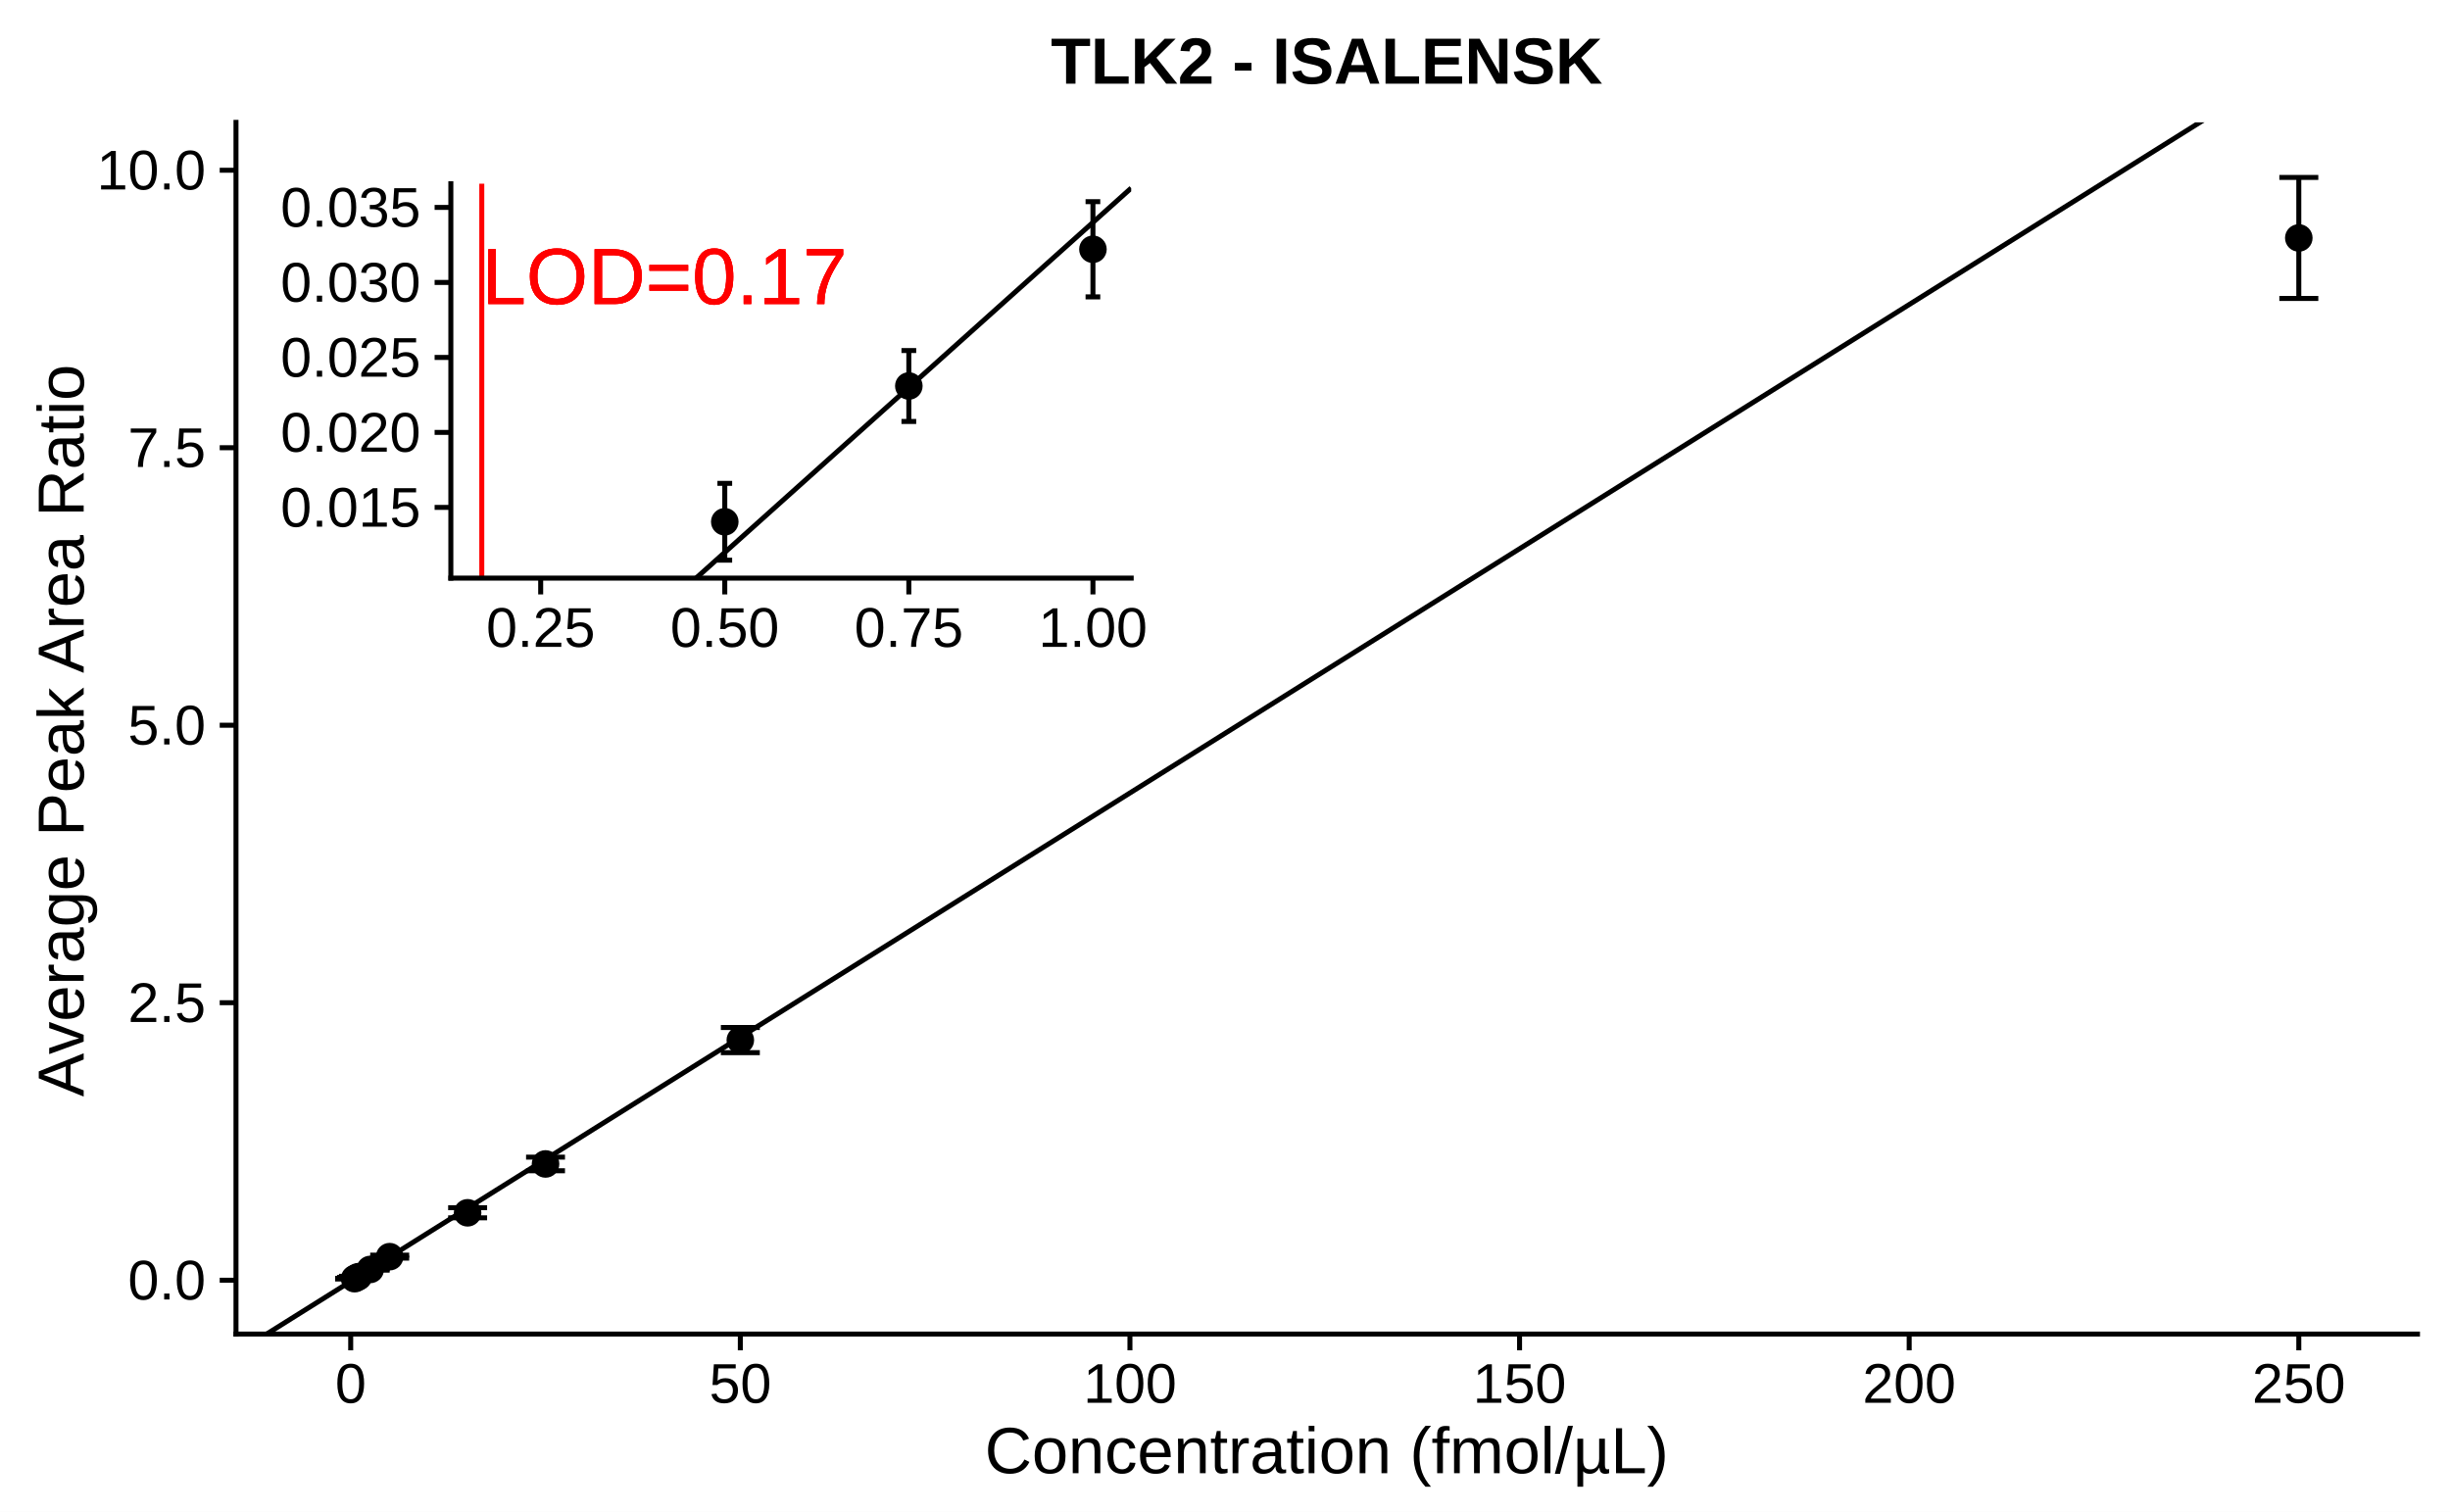
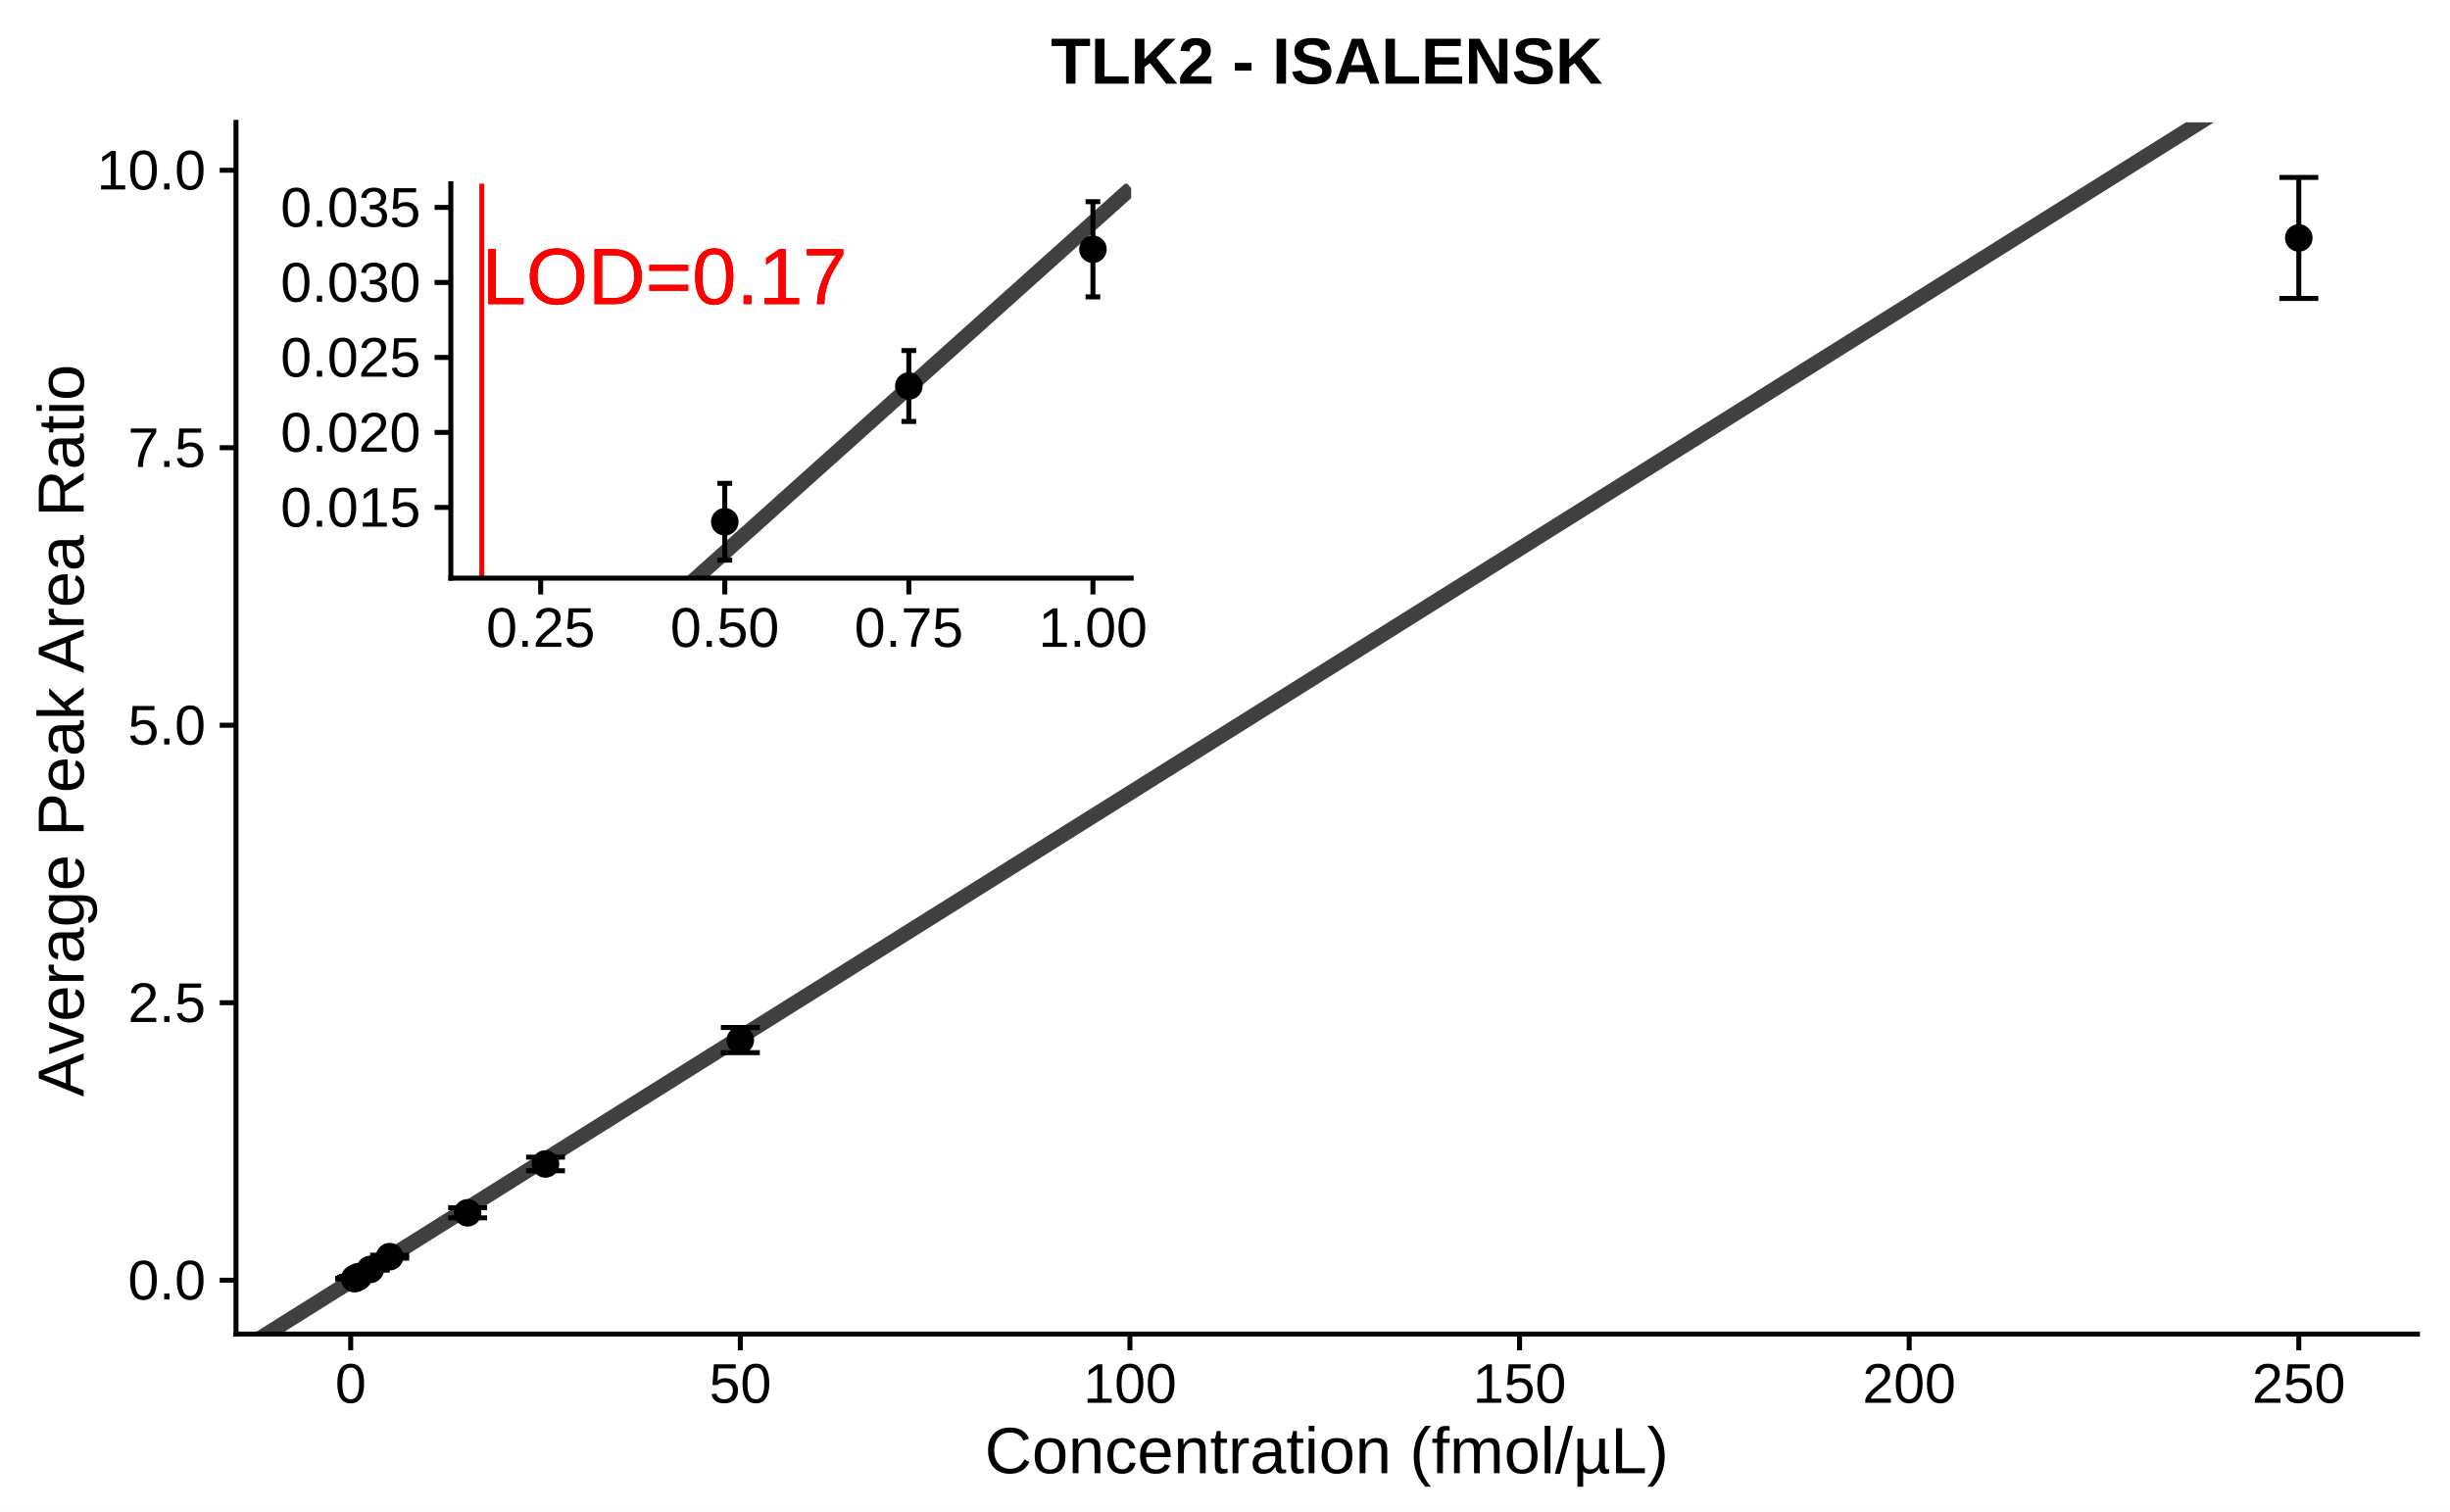
<svg xmlns="http://www.w3.org/2000/svg" viewBox="0 0 525.00 324.00">
  <defs>
    <style type="text/css">
    line, polyline, path, rect, circle {
      fill: none;
      stroke: #000000;
      stroke-linecap: round;
      stroke-linejoin: round;
      stroke-miterlimit: 10.00;
    }
  </style>
  </defs>
  <rect width="100%" height="100%" style="stroke: none; fill: #FFFFFF;" />
  <defs>
    <clipPath id="cpNTAuNTY2OXw1MTguMDI2fDI4NS44OXwyNi4yMTk1">
      <rect x="50.57" y="26.22" width="467.46" height="259.67" />
    </clipPath>
  </defs>
  <circle cx="75.99" cy="274.03" r="1.95pt" style="stroke-width: 0.71; fill: #000000;" clip-path="url(#cpNTAuNTY2OXw1MTguMDI2fDI4NS44OXwyNi4yMTk1)" />
  <circle cx="76.41" cy="273.81" r="1.95pt" style="stroke-width: 0.71; fill: #000000;" clip-path="url(#cpNTAuNTY2OXw1MTguMDI2fDI4NS44OXwyNi4yMTk1)" />
  <circle cx="76.82" cy="273.59" r="1.95pt" style="stroke-width: 0.71; fill: #000000;" clip-path="url(#cpNTAuNTY2OXw1MTguMDI2fDI4NS44OXwyNi4yMTk1)" />
  <circle cx="79.33" cy="272.05" r="1.95pt" style="stroke-width: 0.71; fill: #000000;" clip-path="url(#cpNTAuNTY2OXw1MTguMDI2fDI4NS44OXwyNi4yMTk1)" />
  <circle cx="83.50" cy="269.31" r="1.95pt" style="stroke-width: 0.71; fill: #000000;" clip-path="url(#cpNTAuNTY2OXw1MTguMDI2fDI4NS44OXwyNi4yMTk1)" />
  <circle cx="100.20" cy="259.91" r="1.95pt" style="stroke-width: 0.71; fill: #000000;" clip-path="url(#cpNTAuNTY2OXw1MTguMDI2fDI4NS44OXwyNi4yMTk1)" />
  <circle cx="116.90" cy="249.44" r="1.95pt" style="stroke-width: 0.71; fill: #000000;" clip-path="url(#cpNTAuNTY2OXw1MTguMDI2fDI4NS44OXwyNi4yMTk1)" />
  <circle cx="158.64" cy="222.90" r="1.95pt" style="stroke-width: 0.71; fill: #000000;" clip-path="url(#cpNTAuNTY2OXw1MTguMDI2fDI4NS44OXwyNi4yMTk1)" />
  <circle cx="492.60" cy="50.99" r="1.95pt" style="stroke-width: 0.71; fill: #000000;" clip-path="url(#cpNTAuNTY2OXw1MTguMDI2fDI4NS44OXwyNi4yMTk1)" />
  <polyline points="71.82,273.97 80.16,273.97 " style="stroke-width: 1.07; stroke-linecap: butt;" clip-path="url(#cpNTAuNTY2OXw1MTguMDI2fDI4NS44OXwyNi4yMTk1)" />
  <polyline points="75.99,273.97 75.99,274.09 " style="stroke-width: 1.07; stroke-linecap: butt;" clip-path="url(#cpNTAuNTY2OXw1MTguMDI2fDI4NS44OXwyNi4yMTk1)" />
  <polyline points="71.82,274.09 80.16,274.09 " style="stroke-width: 1.07; stroke-linecap: butt;" clip-path="url(#cpNTAuNTY2OXw1MTguMDI2fDI4NS44OXwyNi4yMTk1)" />
  <polyline points="72.23,273.75 80.58,273.75 " style="stroke-width: 1.07; stroke-linecap: butt;" clip-path="url(#cpNTAuNTY2OXw1MTguMDI2fDI4NS44OXwyNi4yMTk1)" />
  <polyline points="76.41,273.75 76.41,273.87 " style="stroke-width: 1.07; stroke-linecap: butt;" clip-path="url(#cpNTAuNTY2OXw1MTguMDI2fDI4NS44OXwyNi4yMTk1)" />
  <polyline points="72.23,273.87 80.58,273.87 " style="stroke-width: 1.07; stroke-linecap: butt;" clip-path="url(#cpNTAuNTY2OXw1MTguMDI2fDI4NS44OXwyNi4yMTk1)" />
  <polyline points="72.65,273.52 81.00,273.52 " style="stroke-width: 1.07; stroke-linecap: butt;" clip-path="url(#cpNTAuNTY2OXw1MTguMDI2fDI4NS44OXwyNi4yMTk1)" />
  <polyline points="76.82,273.52 76.82,273.67 " style="stroke-width: 1.07; stroke-linecap: butt;" clip-path="url(#cpNTAuNTY2OXw1MTguMDI2fDI4NS44OXwyNi4yMTk1)" />
  <polyline points="72.65,273.67 81.00,273.67 " style="stroke-width: 1.07; stroke-linecap: butt;" clip-path="url(#cpNTAuNTY2OXw1MTguMDI2fDI4NS44OXwyNi4yMTk1)" />
  <polyline points="75.15,271.91 83.50,271.91 " style="stroke-width: 1.07; stroke-linecap: butt;" clip-path="url(#cpNTAuNTY2OXw1MTguMDI2fDI4NS44OXwyNi4yMTk1)" />
  <polyline points="79.33,271.91 79.33,272.20 " style="stroke-width: 1.07; stroke-linecap: butt;" clip-path="url(#cpNTAuNTY2OXw1MTguMDI2fDI4NS44OXwyNi4yMTk1)" />
  <polyline points="75.15,272.20 83.50,272.20 " style="stroke-width: 1.07; stroke-linecap: butt;" clip-path="url(#cpNTAuNTY2OXw1MTguMDI2fDI4NS44OXwyNi4yMTk1)" />
  <polyline points="79.33,268.99 87.68,268.99 " style="stroke-width: 1.07; stroke-linecap: butt;" clip-path="url(#cpNTAuNTY2OXw1MTguMDI2fDI4NS44OXwyNi4yMTk1)" />
  <polyline points="83.50,268.99 83.50,269.62 " style="stroke-width: 1.07; stroke-linecap: butt;" clip-path="url(#cpNTAuNTY2OXw1MTguMDI2fDI4NS44OXwyNi4yMTk1)" />
  <polyline points="79.33,269.62 87.68,269.62 " style="stroke-width: 1.07; stroke-linecap: butt;" clip-path="url(#cpNTAuNTY2OXw1MTguMDI2fDI4NS44OXwyNi4yMTk1)" />
  <polyline points="96.03,258.82 104.38,258.82 " style="stroke-width: 1.07; stroke-linecap: butt;" clip-path="url(#cpNTAuNTY2OXw1MTguMDI2fDI4NS44OXwyNi4yMTk1)" />
  <polyline points="100.20,258.82 100.20,260.99 " style="stroke-width: 1.07; stroke-linecap: butt;" clip-path="url(#cpNTAuNTY2OXw1MTguMDI2fDI4NS44OXwyNi4yMTk1)" />
  <polyline points="96.03,260.99 104.38,260.99 " style="stroke-width: 1.07; stroke-linecap: butt;" clip-path="url(#cpNTAuNTY2OXw1MTguMDI2fDI4NS44OXwyNi4yMTk1)" />
  <polyline points="112.73,247.98 121.07,247.98 " style="stroke-width: 1.07; stroke-linecap: butt;" clip-path="url(#cpNTAuNTY2OXw1MTguMDI2fDI4NS44OXwyNi4yMTk1)" />
  <polyline points="116.90,247.98 116.90,250.90 " style="stroke-width: 1.07; stroke-linecap: butt;" clip-path="url(#cpNTAuNTY2OXw1MTguMDI2fDI4NS44OXwyNi4yMTk1)" />
  <polyline points="112.73,250.90 121.07,250.90 " style="stroke-width: 1.07; stroke-linecap: butt;" clip-path="url(#cpNTAuNTY2OXw1MTguMDI2fDI4NS44OXwyNi4yMTk1)" />
  <polyline points="154.47,220.20 162.82,220.20 " style="stroke-width: 1.07; stroke-linecap: butt;" clip-path="url(#cpNTAuNTY2OXw1MTguMDI2fDI4NS44OXwyNi4yMTk1)" />
  <polyline points="158.64,220.20 158.64,225.59 " style="stroke-width: 1.07; stroke-linecap: butt;" clip-path="url(#cpNTAuNTY2OXw1MTguMDI2fDI4NS44OXwyNi4yMTk1)" />
  <polyline points="154.47,225.59 162.82,225.59 " style="stroke-width: 1.07; stroke-linecap: butt;" clip-path="url(#cpNTAuNTY2OXw1MTguMDI2fDI4NS44OXwyNi4yMTk1)" />
  <polyline points="488.43,38.02 496.78,38.02 " style="stroke-width: 1.07; stroke-linecap: butt;" clip-path="url(#cpNTAuNTY2OXw1MTguMDI2fDI4NS44OXwyNi4yMTk1)" />
  <polyline points="492.60,38.02 492.60,63.96 " style="stroke-width: 1.07; stroke-linecap: butt;" clip-path="url(#cpNTAuNTY2OXw1MTguMDI2fDI4NS44OXwyNi4yMTk1)" />
  <polyline points="488.43,63.96 496.78,63.96 " style="stroke-width: 1.07; stroke-linecap: butt;" clip-path="url(#cpNTAuNTY2OXw1MTguMDI2fDI4NS44OXwyNi4yMTk1)" />
-   <line x1="50.57" y1="290.01" x2="513.23" y2="0.00" style="stroke-width: 1.07; stroke-linecap: butt;" clip-path="url(#cpNTAuNTY2OXw1MTguMDI2fDI4NS44OXwyNi4yMTk1)" />
+   <line x1="50.57" y1="290.01" x2="513.23" y2="0.00" style="stroke-width: 3.20; stroke: #000000; stroke-opacity: 0.75; stroke-linecap: butt;" clip-path="url(#cpNTAuNTY2OXw1MTguMDI2fDI4NS44OXwyNi4yMTk1)" />
  <defs>
    <clipPath id="cpMHw1MjV8MzI0fDA=">
      <rect x="0.00" y="0.00" width="525.00" height="324.00" />
    </clipPath>
  </defs>
  <polyline points="50.57,285.89 50.57,26.22 " style="stroke-width: 1.07; stroke-linecap: square;" clip-path="url(#cpMHw1MjV8MzI0fDA=)" />
  <g clip-path="url(#cpMHw1MjV8MzI0fDA=)">
    <text x="27.41" y="278.49" style="font-size: 12.00px; font-family: Liberation Sans;" textLength="16.68px" lengthAdjust="spacingAndGlyphs">0.0</text>
  </g>
  <g clip-path="url(#cpMHw1MjV8MzI0fDA=)">
    <text x="27.41" y="219.02" style="font-size: 12.00px; font-family: Liberation Sans;" textLength="16.68px" lengthAdjust="spacingAndGlyphs">2.5</text>
  </g>
  <g clip-path="url(#cpMHw1MjV8MzI0fDA=)">
    <text x="27.41" y="159.55" style="font-size: 12.00px; font-family: Liberation Sans;" textLength="16.68px" lengthAdjust="spacingAndGlyphs">5.0</text>
  </g>
  <g clip-path="url(#cpMHw1MjV8MzI0fDA=)">
    <text x="27.41" y="100.08" style="font-size: 12.00px; font-family: Liberation Sans;" textLength="16.68px" lengthAdjust="spacingAndGlyphs">7.5</text>
  </g>
  <g clip-path="url(#cpMHw1MjV8MzI0fDA=)">
    <text x="20.74" y="40.60" style="font-size: 12.00px; font-family: Liberation Sans;" textLength="23.35px" lengthAdjust="spacingAndGlyphs">10.0</text>
  </g>
  <polyline points="47.08,274.36 50.57,274.36 " style="stroke-width: 1.07; stroke-linecap: butt;" clip-path="url(#cpMHw1MjV8MzI0fDA=)" />
  <polyline points="47.08,214.89 50.57,214.89 " style="stroke-width: 1.07; stroke-linecap: butt;" clip-path="url(#cpMHw1MjV8MzI0fDA=)" />
  <polyline points="47.08,155.42 50.57,155.42 " style="stroke-width: 1.07; stroke-linecap: butt;" clip-path="url(#cpMHw1MjV8MzI0fDA=)" />
  <polyline points="47.08,95.95 50.57,95.95 " style="stroke-width: 1.07; stroke-linecap: butt;" clip-path="url(#cpMHw1MjV8MzI0fDA=)" />
  <polyline points="47.08,36.48 50.57,36.48 " style="stroke-width: 1.07; stroke-linecap: butt;" clip-path="url(#cpMHw1MjV8MzI0fDA=)" />
  <polyline points="50.57,285.89 518.03,285.89 " style="stroke-width: 1.07; stroke-linecap: square;" clip-path="url(#cpMHw1MjV8MzI0fDA=)" />
  <polyline points="75.15,289.38 75.15,285.89 " style="stroke-width: 1.07; stroke-linecap: butt;" clip-path="url(#cpMHw1MjV8MzI0fDA=)" />
  <polyline points="158.64,289.38 158.64,285.89 " style="stroke-width: 1.07; stroke-linecap: butt;" clip-path="url(#cpMHw1MjV8MzI0fDA=)" />
  <polyline points="242.13,289.38 242.13,285.89 " style="stroke-width: 1.07; stroke-linecap: butt;" clip-path="url(#cpMHw1MjV8MzI0fDA=)" />
  <polyline points="325.62,289.38 325.62,285.89 " style="stroke-width: 1.07; stroke-linecap: butt;" clip-path="url(#cpMHw1MjV8MzI0fDA=)" />
  <polyline points="409.11,289.38 409.11,285.89 " style="stroke-width: 1.07; stroke-linecap: butt;" clip-path="url(#cpMHw1MjV8MzI0fDA=)" />
  <polyline points="492.60,289.38 492.60,285.89 " style="stroke-width: 1.07; stroke-linecap: butt;" clip-path="url(#cpMHw1MjV8MzI0fDA=)" />
  <g clip-path="url(#cpMHw1MjV8MzI0fDA=)">
    <text x="71.82" y="300.62" style="font-size: 12.00px; font-family: Liberation Sans;" textLength="6.67px" lengthAdjust="spacingAndGlyphs">0</text>
  </g>
  <g clip-path="url(#cpMHw1MjV8MzI0fDA=)">
    <text x="151.97" y="300.62" style="font-size: 12.00px; font-family: Liberation Sans;" textLength="13.35px" lengthAdjust="spacingAndGlyphs">50</text>
  </g>
  <g clip-path="url(#cpMHw1MjV8MzI0fDA=)">
    <text x="232.13" y="300.62" style="font-size: 12.00px; font-family: Liberation Sans;" textLength="20.02px" lengthAdjust="spacingAndGlyphs">100</text>
  </g>
  <g clip-path="url(#cpMHw1MjV8MzI0fDA=)">
    <text x="315.61" y="300.62" style="font-size: 12.00px; font-family: Liberation Sans;" textLength="20.02px" lengthAdjust="spacingAndGlyphs">150</text>
  </g>
  <g clip-path="url(#cpMHw1MjV8MzI0fDA=)">
    <text x="399.10" y="300.62" style="font-size: 12.00px; font-family: Liberation Sans;" textLength="20.02px" lengthAdjust="spacingAndGlyphs">200</text>
  </g>
  <g clip-path="url(#cpMHw1MjV8MzI0fDA=)">
    <text x="482.59" y="300.62" style="font-size: 12.00px; font-family: Liberation Sans;" textLength="20.02px" lengthAdjust="spacingAndGlyphs">250</text>
  </g>
  <g clip-path="url(#cpMHw1MjV8MzI0fDA=)">
    <text x="211.01" y="315.71" style="font-size: 14.00px; font-family: Liberation Sans;" textLength="146.57px" lengthAdjust="spacingAndGlyphs">Concentration (fmol/µL)</text>
  </g>
  <g clip-path="url(#cpMHw1MjV8MzI0fDA=)">
    <text transform="translate(17.93,235.04) rotate(-90)" style="font-size: 14.00px; font-family: Liberation Sans;" textLength="157.98px" lengthAdjust="spacingAndGlyphs">Average Peak Area Ratio</text>
  </g>
  <g clip-path="url(#cpMHw1MjV8MzI0fDA=)">
    <text x="225.18" y="17.93" style="font-size: 14.00px; font-weight: bold; font-family: Liberation Sans;" textLength="118.23px" lengthAdjust="spacingAndGlyphs">TLK2 - ISALENSK</text>
  </g>
  <defs>
    <clipPath id="cpMzkuMzc1fDI0OS4zNzV8MTYyfDMyLjQ=">
      <rect x="39.38" y="32.40" width="210.00" height="129.60" />
    </clipPath>
  </defs>
  <defs>
    <clipPath id="cpMHw1MjV8MzI0fDA=">
      <rect x="0.00" y="0.00" width="525.00" height="324.00" />
    </clipPath>
  </defs>
  <defs>
    <clipPath id="cpOTYuNjE0NnwyNDIuNDAxfDEyMy44OXwzOS4zNzM4">
      <rect x="96.61" y="39.37" width="145.79" height="84.52" />
    </clipPath>
  </defs>
  <line x1="103.24" y1="123.89" x2="103.24" y2="39.37" style="stroke-width: 1.07; stroke: #FF0000; stroke-linecap: butt;" clip-path="url(#cpOTYuNjE0NnwyNDIuNDAxfDEyMy44OXwzOS4zNzM4)" />
  <g clip-path="url(#cpOTYuNjE0NnwyNDIuNDAxfDEyMy44OXwzOS4zNzM4)">
    <text x="103.24" y="65.16" style="font-size: 17.07px; fill: #FF0000; font-family: Liberation Sans;" textLength="78.30px" lengthAdjust="spacingAndGlyphs">LOD=0.17</text>
  </g>
  <g clip-path="url(#cpOTYuNjE0NnwyNDIuNDAxfDEyMy44OXwzOS4zNzM4)">
    <text x="103.24" y="65.16" style="font-size: 17.07px; fill: #FF0000; font-family: Liberation Sans;" textLength="78.30px" lengthAdjust="spacingAndGlyphs">LOD=0.17</text>
  </g>
  <g clip-path="url(#cpOTYuNjE0NnwyNDIuNDAxfDEyMy44OXwzOS4zNzM4)">
    <text x="103.24" y="65.16" style="font-size: 17.07px; fill: #FF0000; font-family: Liberation Sans;" textLength="78.30px" lengthAdjust="spacingAndGlyphs">LOD=0.17</text>
  </g>
  <circle cx="155.31" cy="111.82" r="1.95pt" style="stroke-width: 0.71; fill: #000000;" clip-path="url(#cpOTYuNjE0NnwyNDIuNDAxfDEyMy44OXwzOS4zNzM4)" />
  <circle cx="194.75" cy="82.72" r="1.95pt" style="stroke-width: 0.71; fill: #000000;" clip-path="url(#cpOTYuNjE0NnwyNDIuNDAxfDEyMy44OXwzOS4zNzM4)" />
  <circle cx="234.20" cy="53.42" r="1.95pt" style="stroke-width: 0.71; fill: #000000;" clip-path="url(#cpOTYuNjE0NnwyNDIuNDAxfDEyMy44OXwzOS4zNzM4)" />
  <polyline points="153.73,103.59 156.89,103.59 " style="stroke-width: 1.07; stroke-linecap: butt;" clip-path="url(#cpOTYuNjE0NnwyNDIuNDAxfDEyMy44OXwzOS4zNzM4)" />
  <polyline points="155.31,103.59 155.31,120.05 " style="stroke-width: 1.07; stroke-linecap: butt;" clip-path="url(#cpOTYuNjE0NnwyNDIuNDAxfDEyMy44OXwzOS4zNzM4)" />
  <polyline points="153.73,120.05 156.89,120.05 " style="stroke-width: 1.07; stroke-linecap: butt;" clip-path="url(#cpOTYuNjE0NnwyNDIuNDAxfDEyMy44OXwzOS4zNzM4)" />
  <polyline points="193.17,75.12 196.33,75.12 " style="stroke-width: 1.07; stroke-linecap: butt;" clip-path="url(#cpOTYuNjE0NnwyNDIuNDAxfDEyMy44OXwzOS4zNzM4)" />
  <polyline points="194.75,75.12 194.75,90.32 " style="stroke-width: 1.07; stroke-linecap: butt;" clip-path="url(#cpOTYuNjE0NnwyNDIuNDAxfDEyMy44OXwzOS4zNzM4)" />
  <polyline points="193.17,90.32 196.33,90.32 " style="stroke-width: 1.07; stroke-linecap: butt;" clip-path="url(#cpOTYuNjE0NnwyNDIuNDAxfDEyMy44OXwzOS4zNzM4)" />
  <polyline points="232.62,43.22 235.77,43.22 " style="stroke-width: 1.07; stroke-linecap: butt;" clip-path="url(#cpOTYuNjE0NnwyNDIuNDAxfDEyMy44OXwzOS4zNzM4)" />
  <polyline points="234.20,43.22 234.20,63.62 " style="stroke-width: 1.07; stroke-linecap: butt;" clip-path="url(#cpOTYuNjE0NnwyNDIuNDAxfDEyMy44OXwzOS4zNzM4)" />
  <polyline points="232.62,63.62 235.77,63.62 " style="stroke-width: 1.07; stroke-linecap: butt;" clip-path="url(#cpOTYuNjE0NnwyNDIuNDAxfDEyMy44OXwzOS4zNzM4)" />
-   <line x1="96.61" y1="171.00" x2="242.40" y2="40.31" style="stroke-width: 1.07; stroke-linecap: butt;" clip-path="url(#cpOTYuNjE0NnwyNDIuNDAxfDEyMy44OXwzOS4zNzM4)" />
+   <line x1="96.61" y1="171.00" x2="242.40" y2="40.31" style="stroke-width: 3.20; stroke: #000000; stroke-opacity: 0.75; stroke-linecap: butt;" clip-path="url(#cpOTYuNjE0NnwyNDIuNDAxfDEyMy44OXwzOS4zNzM4)" />
  <defs>
    <clipPath id="cpMHw1MjV8MzI0fDA=">
      <rect x="0.00" y="0.00" width="525.00" height="324.00" />
    </clipPath>
  </defs>
  <polyline points="96.61,123.89 96.61,39.37 " style="stroke-width: 1.07; stroke-linecap: square;" clip-path="url(#cpMHw1MjV8MzI0fDA=)" />
  <g clip-path="url(#cpMHw1MjV8MzI0fDA=)">
    <text x="60.12" y="112.87" style="font-size: 12.00px; font-family: Liberation Sans;" textLength="30.02px" lengthAdjust="spacingAndGlyphs">0.015</text>
  </g>
  <g clip-path="url(#cpMHw1MjV8MzI0fDA=)">
    <text x="60.12" y="96.80" style="font-size: 12.00px; font-family: Liberation Sans;" textLength="30.02px" lengthAdjust="spacingAndGlyphs">0.020</text>
  </g>
  <g clip-path="url(#cpMHw1MjV8MzI0fDA=)">
    <text x="60.12" y="80.73" style="font-size: 12.00px; font-family: Liberation Sans;" textLength="30.02px" lengthAdjust="spacingAndGlyphs">0.025</text>
  </g>
  <g clip-path="url(#cpMHw1MjV8MzI0fDA=)">
    <text x="60.12" y="64.65" style="font-size: 12.00px; font-family: Liberation Sans;" textLength="30.02px" lengthAdjust="spacingAndGlyphs">0.030</text>
  </g>
  <g clip-path="url(#cpMHw1MjV8MzI0fDA=)">
    <text x="60.12" y="48.58" style="font-size: 12.00px; font-family: Liberation Sans;" textLength="30.02px" lengthAdjust="spacingAndGlyphs">0.035</text>
  </g>
  <polyline points="93.13,108.74 96.61,108.74 " style="stroke-width: 1.07; stroke-linecap: butt;" clip-path="url(#cpMHw1MjV8MzI0fDA=)" />
  <polyline points="93.13,92.67 96.61,92.67 " style="stroke-width: 1.07; stroke-linecap: butt;" clip-path="url(#cpMHw1MjV8MzI0fDA=)" />
  <polyline points="93.13,76.60 96.61,76.60 " style="stroke-width: 1.07; stroke-linecap: butt;" clip-path="url(#cpMHw1MjV8MzI0fDA=)" />
  <polyline points="93.13,60.53 96.61,60.53 " style="stroke-width: 1.07; stroke-linecap: butt;" clip-path="url(#cpMHw1MjV8MzI0fDA=)" />
  <polyline points="93.13,44.45 96.61,44.45 " style="stroke-width: 1.07; stroke-linecap: butt;" clip-path="url(#cpMHw1MjV8MzI0fDA=)" />
  <polyline points="96.61,123.89 242.40,123.89 " style="stroke-width: 1.07; stroke-linecap: square;" clip-path="url(#cpMHw1MjV8MzI0fDA=)" />
  <polyline points="115.86,127.38 115.86,123.89 " style="stroke-width: 1.07; stroke-linecap: butt;" clip-path="url(#cpMHw1MjV8MzI0fDA=)" />
  <polyline points="155.31,127.38 155.31,123.89 " style="stroke-width: 1.07; stroke-linecap: butt;" clip-path="url(#cpMHw1MjV8MzI0fDA=)" />
  <polyline points="194.75,127.38 194.75,123.89 " style="stroke-width: 1.07; stroke-linecap: butt;" clip-path="url(#cpMHw1MjV8MzI0fDA=)" />
  <polyline points="234.20,127.38 234.20,123.89 " style="stroke-width: 1.07; stroke-linecap: butt;" clip-path="url(#cpMHw1MjV8MzI0fDA=)" />
  <g clip-path="url(#cpMHw1MjV8MzI0fDA=)">
    <text x="104.19" y="138.62" style="font-size: 12.00px; font-family: Liberation Sans;" textLength="23.35px" lengthAdjust="spacingAndGlyphs">0.25</text>
  </g>
  <g clip-path="url(#cpMHw1MjV8MzI0fDA=)">
    <text x="143.63" y="138.62" style="font-size: 12.00px; font-family: Liberation Sans;" textLength="23.35px" lengthAdjust="spacingAndGlyphs">0.50</text>
  </g>
  <g clip-path="url(#cpMHw1MjV8MzI0fDA=)">
    <text x="183.08" y="138.62" style="font-size: 12.00px; font-family: Liberation Sans;" textLength="23.35px" lengthAdjust="spacingAndGlyphs">0.75</text>
  </g>
  <g clip-path="url(#cpMHw1MjV8MzI0fDA=)">
    <text x="222.52" y="138.62" style="font-size: 12.00px; font-family: Liberation Sans;" textLength="23.35px" lengthAdjust="spacingAndGlyphs">1.00</text>
  </g>
</svg>
